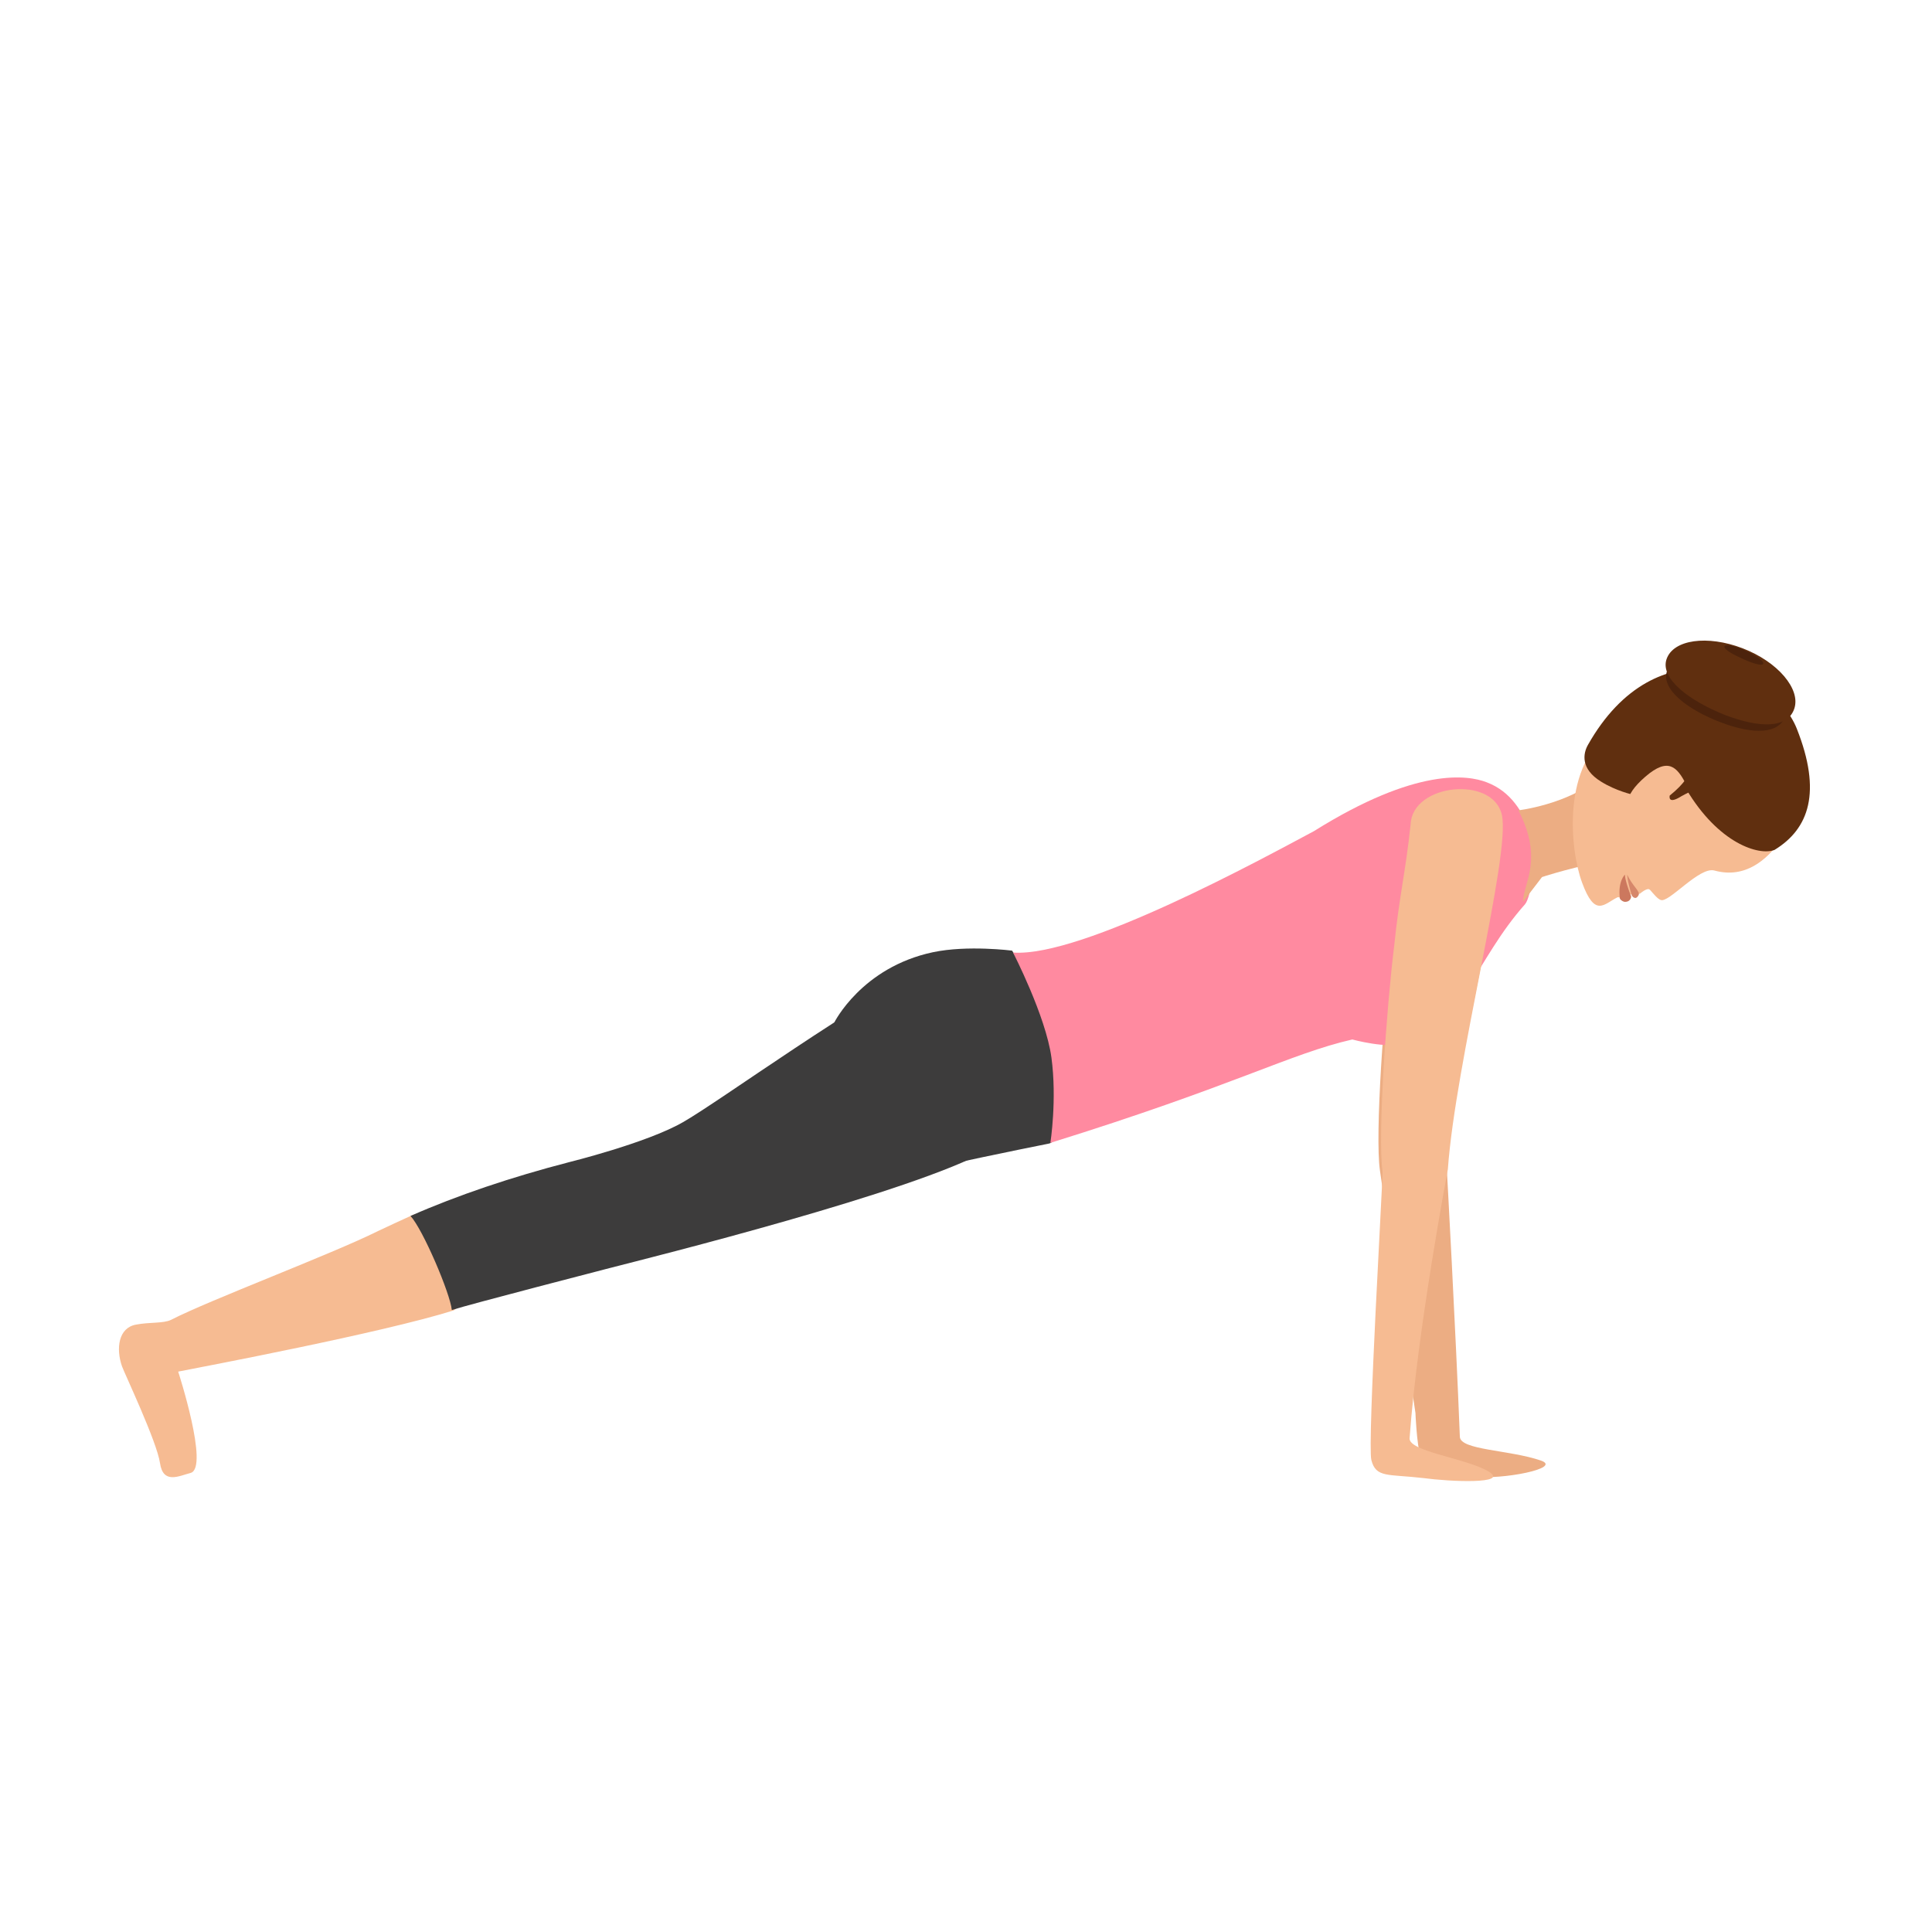
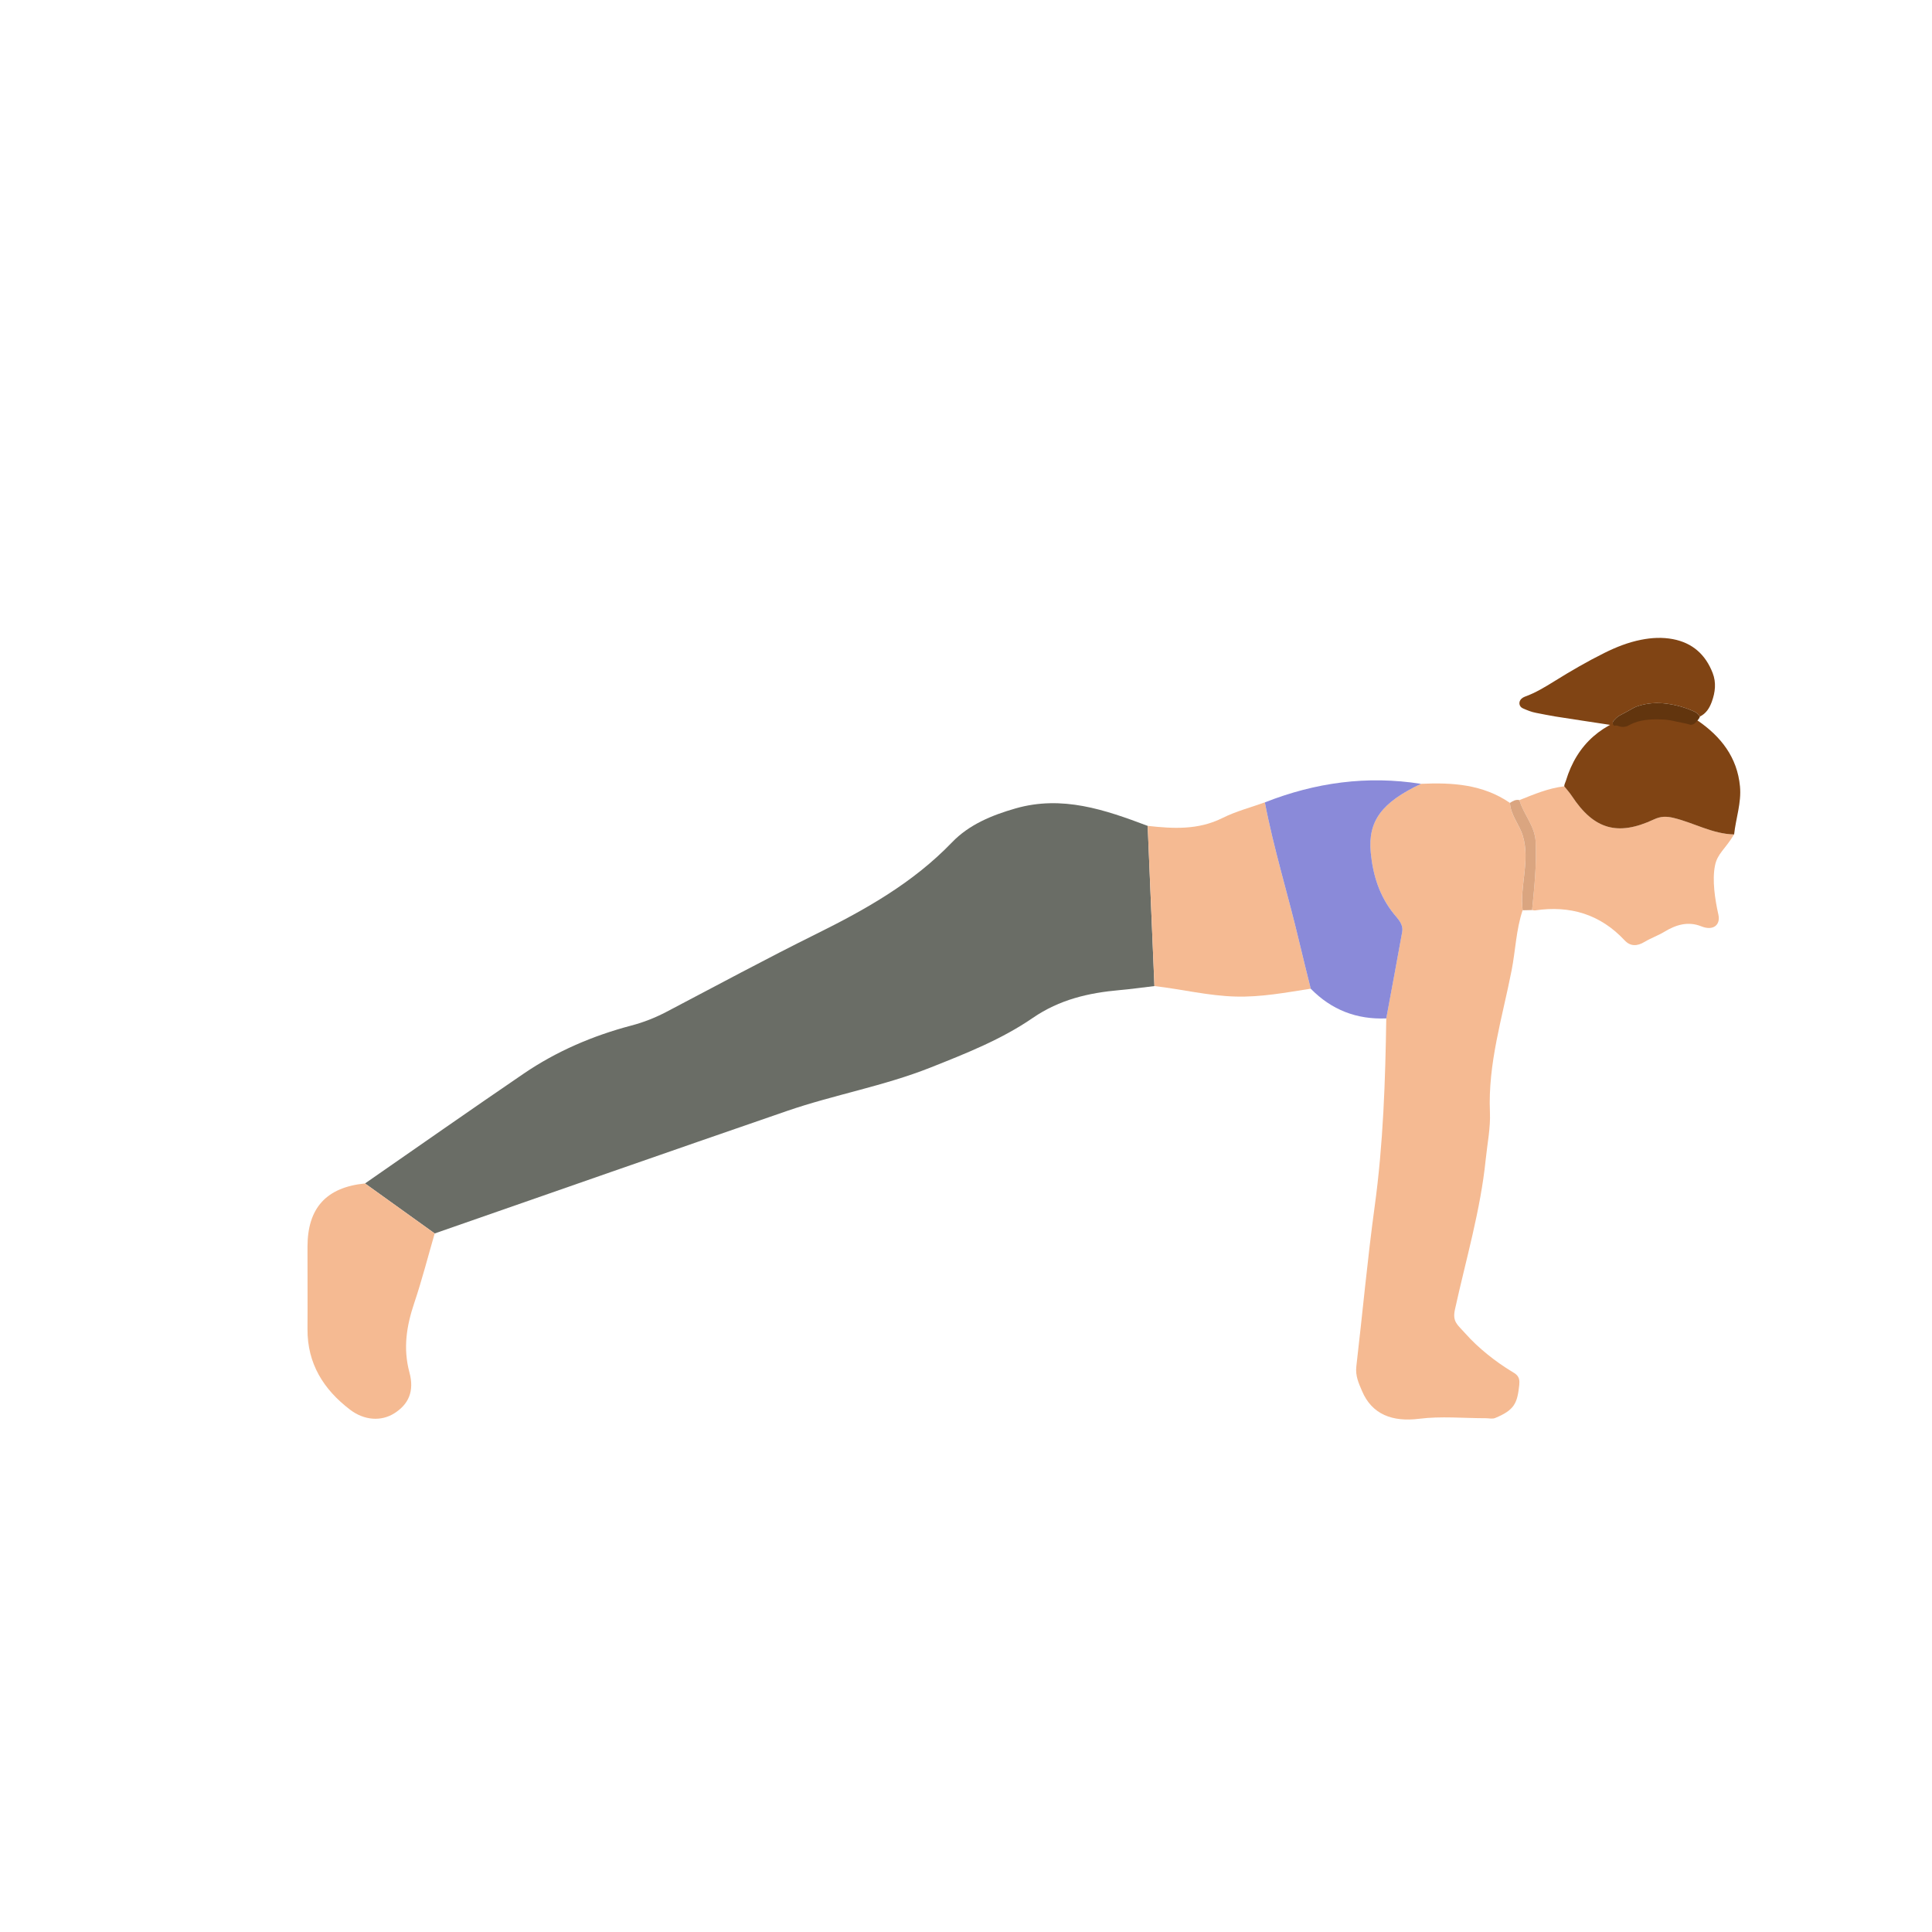
- <svg xmlns="http://www.w3.org/2000/svg" width="497" height="497" viewBox="0 0 497 497" fill="none">
-   <path d="M396.365 375.712C388.17 372.924 375.676 373.057 375.542 369.606C374.467 341.997 372.183 300.584 372.183 300.584C374.199 273.107 388.708 220.013 386.424 209.66C384.14 199.439 362.779 201.563 362.376 212.049C361.033 224.394 359.421 230.234 358.077 242.977C356.062 258.772 353.644 291.956 354.988 301.114C355.122 302.309 364.123 363.5 364.123 363.5C364.123 363.5 364.392 371.066 365.466 375.181C366.675 379.826 369.765 378.765 379.169 379.826C386.155 380.756 402.142 377.703 396.365 375.712Z" fill="#ECAD83" />
-   <path d="M260.359 244.549C260.359 244.549 248.919 243.073 240.007 244.952C221.65 248.842 214.6 263.063 214.6 263.063C214.6 263.063 220.054 305.189 229.365 302.909C247.057 298.75 261.157 295.932 269.804 294.188C275.657 292.981 272.996 264.271 272.996 264.271L260.359 244.549Z" fill="#3D3C3C" />
-   <path d="M361.226 268.327C376.707 262.902 379.376 247.155 392.322 232.6C393.923 230.747 395.658 219.235 393.79 214.339C391.788 208.913 388.718 203.62 382.446 201.239C377.641 199.386 364.429 197.269 338.005 213.809C325.326 220.558 278.349 246.361 260.6 245.038C260.6 245.038 269.007 261.314 270.475 272.032C271.943 282.883 270.209 293.998 270.209 293.998C317.853 279.178 331.732 271.106 347.88 267.401C347.88 267.401 356.955 269.915 361.226 268.327Z" fill="#FF8AA0" />
-   <path d="M383.082 378.633C377.571 375.174 362.351 373.444 362.614 369.985C364.582 342.314 372.454 300.806 372.454 300.806C374.422 273.267 388.593 220.052 386.362 209.675C384.132 199.431 363.27 201.56 362.876 212.07C361.564 224.442 359.989 230.296 358.677 243.068C356.709 258.899 354.347 292.158 355.659 301.338C355.791 302.535 351.723 371.449 352.773 375.573C353.954 380.229 356.972 379.165 366.156 380.229C372.979 381.161 388.199 381.826 383.082 378.633Z" fill="#F6BB92" />
-   <path d="M396.675 225.624C396.675 225.624 401.958 223.803 411.6 221.722V199.998C403.147 207.022 390.6 208.453 390.6 208.453C397.203 221.201 391.788 227.315 391.788 231.998L396.675 225.624Z" fill="#ECAD83" />
-   <path d="M441.015 223.937C449.193 226.194 454.556 220.751 457.371 217.167C466.086 206.016 464.209 198.183 460.455 188.625C455.36 176.147 420.1 184.51 415.006 187.829C401.599 196.458 403.878 218.627 406.962 226.99C410.313 236.15 412.593 232.566 416.078 230.84C416.212 230.707 416.883 230.973 416.883 230.973C418.089 230.442 419.832 229.778 421.843 229.911C421.843 229.911 422.782 229.114 423.452 228.849C423.854 228.716 424.122 228.583 424.525 228.982C425.463 230.044 426.402 231.238 427.206 231.504C429.217 232.433 437.127 222.875 441.015 223.937Z" fill="#F6BB92" />
-   <path d="M418.602 224.998C418.602 224.998 418.494 226.111 419.789 230.425C420.112 230.843 420.867 231.538 421.515 230.286C422.054 229.312 419.896 227.92 418.602 224.998Z" fill="#D6876B" />
-   <path d="M418.01 224.998C418.01 224.998 416.132 226.678 416.71 231.158C416.999 231.718 417.721 231.998 418.01 231.998C419.6 231.998 419.6 230.598 419.6 230.598C417.866 226.118 418.01 224.998 418.01 224.998Z" fill="#CC785E" />
-   <path d="M462.206 187.414C456.117 172.14 426.071 160.453 408.467 191.664C407.275 193.789 406.481 197.773 411.908 201.093C415.747 203.484 419.982 204.413 419.982 204.413C421.306 204.679 422.629 204.945 424.085 205.21C425.674 205.476 432.821 201.492 433.748 202.952C442.087 217.03 452.543 220.218 456.514 218.624C465.382 213.179 468.691 203.749 462.206 187.414Z" fill="#602F0F" />
-   <path d="M423.245 199.813C417.251 205.016 418.068 208.028 420.112 211.998L430.057 205.29L433.6 201.456C431.42 197.486 429.24 194.611 423.245 199.813Z" fill="#F6BB92" />
-   <path d="M428.83 172.633C430.449 167.877 438.678 166.556 447.042 169.726C455.406 172.897 460.937 179.37 459.318 184.126C457.699 188.882 451.089 189.014 442.725 185.844C434.361 182.673 427.211 177.389 428.83 172.633Z" fill="#4C230C" />
-   <path d="M432.575 204.803C433.772 204.138 434.836 203.606 435.767 203.34C437.097 202.808 438.028 202.675 438.028 202.675L434.703 198.818C434.038 199.084 433.373 199.35 432.708 199.616C432.708 199.616 433.107 200.015 433.639 200.813C433.639 200.813 433.639 200.813 433.506 200.68C432.708 201.744 431.511 203.074 429.516 204.67C429.516 204.803 428.984 207.064 432.575 204.803Z" fill="#602F0F" />
-   <path d="M428.717 169.559C430.446 164.505 439.224 163.308 448.268 166.766C457.312 170.224 463.297 177.273 461.568 182.327C459.839 187.381 452.79 187.381 443.746 183.923C434.702 180.332 426.988 174.613 428.717 169.559Z" fill="#602F0F" />
-   <path d="M443.619 166.269C443.752 165.654 446.274 166.115 448.93 167.345C451.718 168.575 453.843 170.112 453.577 170.727C453.444 171.342 451.453 170.881 448.664 169.651C445.876 168.421 443.353 167.038 443.619 166.269Z" fill="#4C230C" />
-   <path d="M41.155 376.352C40.352 370.844 32.058 353.38 31.39 351.499C29.784 346.931 30.453 341.558 35.001 340.752C38.479 340.08 41.958 340.483 43.964 339.543C53.863 334.438 85.032 322.75 97.205 316.705C100.015 315.362 102.958 314.018 105.901 312.675C118.074 307.301 121.151 335.647 116.602 337.125C98.142 342.901 52.659 351.499 45.837 352.842C45.837 352.842 53.863 377.561 49.047 378.904C45.971 379.71 41.958 381.86 41.155 376.352Z" fill="#F6BB92" />
-   <path d="M146.381 298.966C131.503 302.823 117.688 307.477 105.6 312.796C108.788 316.253 115.828 332.743 116.227 336.998C120.743 335.535 156.742 326.227 156.742 326.227C168.166 323.301 235.25 306.546 253.98 295.908C258.895 293.381 263.013 290.589 266.334 288.062C272.843 283.275 252.652 244.711 242.025 247.105C220.77 257.211 185.037 283.408 175.605 288.727C166.307 294.046 146.381 298.966 146.381 298.966Z" fill="#3D3C3C" />
+ <svg xmlns="http://www.w3.org/2000/svg" width="500" height="500" viewBox="0 0 500 500" fill="none">
+   <path d="M297.018 213.737C285.966 209.567 274.91 205.746 262.799 209.224C256.65 210.988 250.783 213.415 246.377 217.998C236.351 228.423 224.113 235.33 211.343 241.655C198.269 248.132 185.428 255.079 172.505 261.852C169.598 263.376 166.614 264.561 163.411 265.404C153.452 268.026 144.05 272.051 135.527 277.858C121.772 287.231 108.148 296.791 94.467 306.274C100.478 310.588 106.49 314.899 112.501 319.214C142.879 308.641 173.232 298.005 203.641 287.527C215.879 283.311 228.724 281.078 240.807 276.281C249.951 272.651 259.165 269.017 267.251 263.457C274.218 258.666 281.75 256.945 289.818 256.232C292.806 255.968 295.784 255.544 298.765 255.195C298.183 241.377 297.6 227.555 297.018 213.737Z" fill="#6A6D66" />
+   <path d="M358.766 263.563C358.522 279.805 357.982 296.012 355.774 312.148C353.89 325.924 352.634 339.785 351.022 353.596C350.726 356.129 351.664 358.023 352.483 359.971C355.054 366.084 360.399 368.046 367.275 367.178C372.93 366.465 378.747 367.033 384.49 367.033C385.312 367.033 386.233 367.273 386.935 366.984C391.937 364.913 392.678 363.167 393.183 358.44C393.433 356.094 392.414 355.656 391.013 354.802C387.164 352.456 382.603 348.922 379.209 345.08C377.22 342.829 375.83 342.124 376.539 338.892C379.368 325.987 383.16 313.266 384.501 300.055C384.914 295.987 385.771 291.895 385.594 287.849C385.048 275.208 388.829 263.288 391.204 251.135C392.216 245.96 392.361 240.626 394.051 235.577C393.267 229.171 396.047 222.828 394.1 216.323C393.211 213.349 390.95 210.978 390.766 207.785C383.771 202.974 375.851 202.48 367.744 202.854C357.58 207.662 353.954 212.474 354.744 220.68C355.301 226.451 356.984 231.894 360.727 236.516C361.831 237.881 363.232 239.193 362.876 241.179C361.535 248.644 360.134 256.098 358.755 263.556L358.766 263.563Z" fill="#F5BA92" />
+   <path d="M297.018 213.736C297.6 227.555 298.183 241.377 298.765 255.195C305.781 255.992 312.657 257.714 319.776 257.908C326.38 258.091 332.773 256.871 339.218 255.872C338.212 251.787 337.175 247.709 336.209 243.617C333.376 231.598 329.665 219.794 327.343 207.647C323.671 208.974 319.833 209.965 316.365 211.701C310.092 214.837 303.612 214.467 297.018 213.733V213.736Z" fill="#F5BA92" />
+   <path d="M327.344 207.651C329.665 219.798 333.376 231.602 336.209 243.621C337.176 247.717 338.213 251.791 339.218 255.876C344.584 261.362 351.114 263.884 358.766 263.563C360.145 256.106 361.545 248.651 362.886 241.187C363.242 239.197 361.845 237.885 360.738 236.523C356.995 231.901 355.308 226.458 354.755 220.687C353.964 212.481 357.587 207.669 367.754 202.861C353.834 200.659 340.396 202.512 327.347 207.655L327.344 207.651Z" fill="#8A8AD9" />
+   <path d="M112.498 319.214C106.486 314.9 100.475 310.589 94.463 306.274C84.459 307.276 79.601 312.603 79.58 322.626C79.566 329.727 79.629 336.832 79.58 343.934C79.516 352.884 83.721 359.579 90.583 364.818C94.291 367.647 98.683 367.891 102.048 365.763C105.71 363.446 107.287 360.091 105.961 355.177C104.281 348.954 105.206 343.175 107.195 337.252C109.192 331.318 110.748 325.236 112.498 319.218V319.214Z" fill="#F5BA92" />
+   <path d="M404.824 203.499C400.735 203.968 396.992 205.57 393.221 207.069C394.29 210.791 397.232 213.684 397.426 217.889C397.701 223.823 397.088 229.661 396.502 235.521C396.774 235.553 397.052 235.644 397.31 235.606C406.337 234.286 414.127 236.586 420.459 243.367C421.973 244.986 423.736 244.891 425.62 243.755C427.247 242.774 429.081 242.143 430.704 241.158C433.745 239.317 436.86 238.357 440.335 239.747C443.372 240.964 445.319 239.384 444.716 236.703C443.831 232.762 443.079 227.802 443.831 224.042C444.462 220.884 446.364 219.932 448.784 215.945C443.203 215.839 438.38 212.925 433.103 211.663C431.258 211.222 429.776 211.239 428.054 212.047C418.653 216.453 412.5 214.661 406.807 206.029C406.217 205.136 405.484 204.335 404.82 203.492L404.824 203.499Z" fill="#F5BA92" />
+   <path d="M404.824 203.499C405.491 204.342 406.221 205.139 406.81 206.035C412.504 214.668 418.657 216.463 428.058 212.054C429.78 211.246 431.261 211.228 433.106 211.669C438.381 212.932 443.207 215.846 448.787 215.952C449.228 211.803 450.707 207.764 450.308 203.534C449.595 195.981 445.387 190.619 439.337 186.47C434.553 184.47 429.529 184.597 424.495 184.77C414.826 186.918 408.172 192.421 405.251 202.07C405.152 202.331 405.05 202.596 404.951 202.86C404.874 203.065 404.831 203.276 404.824 203.495V203.499Z" fill="#804414" />
+   <path d="M396.505 235.521C397.087 229.658 397.705 223.823 397.43 217.889C397.232 213.684 394.293 210.791 393.224 207.069C392.275 206.858 391.513 207.284 390.776 207.789C390.96 210.982 393.217 213.352 394.11 216.326C396.057 222.828 393.277 229.174 394.061 235.581C394.875 235.56 395.69 235.542 396.505 235.524V235.521Z" fill="#DAA580" />
+   <path d="M404.951 202.864C405.05 202.6 405.152 202.335 405.251 202.074C405.149 202.339 405.05 202.603 404.951 202.864Z" fill="#E5AE89" />
+   <path d="M439.915 185.454C441.545 184.654 442.413 183.257 443.013 181.613C443.909 179.15 444.201 176.66 443.238 174.176C441.397 169.414 438.028 166.373 432.941 165.406C430.193 164.884 427.462 165.029 424.717 165.572C421.366 166.232 418.247 167.47 415.207 168.983C410.758 171.192 406.475 173.686 402.26 176.307C399.815 177.824 397.359 179.32 394.632 180.297C394.322 180.41 394.015 180.593 393.772 180.812C392.914 181.584 393.073 182.862 394.128 183.324C395.208 183.796 396.301 184.259 397.476 184.477C399.137 184.784 400.792 185.151 402.461 185.416C407.248 186.171 412.042 186.887 416.833 187.617C417.048 187.606 417.267 187.599 417.485 187.589C417.327 187.197 417.313 186.813 417.627 186.492C418.092 186.015 418.519 185.504 419.144 185.186C420.392 184.548 421.606 183.846 422.837 183.172C423.229 182.957 423.645 182.809 424.075 182.675C426.414 181.948 428.785 181.789 431.205 182.096C433.72 182.417 436.137 183.073 438.441 184.135C439.068 184.424 439.591 184.827 439.912 185.454H439.915Z" fill="#804414" />
+   <path d="M439.915 185.455C439.591 184.827 439.072 184.424 438.444 184.135C436.14 183.073 433.724 182.421 431.209 182.096C428.785 181.786 426.414 181.948 424.079 182.675C423.645 182.809 423.232 182.953 422.841 183.172C421.61 183.846 420.396 184.548 419.147 185.186C418.523 185.504 418.096 186.015 417.63 186.492C417.316 186.813 417.334 187.197 417.489 187.589C417.605 187.677 417.722 187.765 417.838 187.85C418.237 187.67 418.614 187.815 418.981 187.949C419.891 188.277 420.795 188.139 421.581 187.698C424.351 186.146 427.349 186.1 430.387 186.21C431.625 186.255 432.817 186.502 434.024 186.788C435.107 187.046 436.225 187.173 437.294 187.522C437.784 187.684 438.169 187.472 438.561 187.243C439.051 186.672 439.696 186.22 439.926 185.451L439.915 185.455Z" fill="#62350E" />
</svg>
